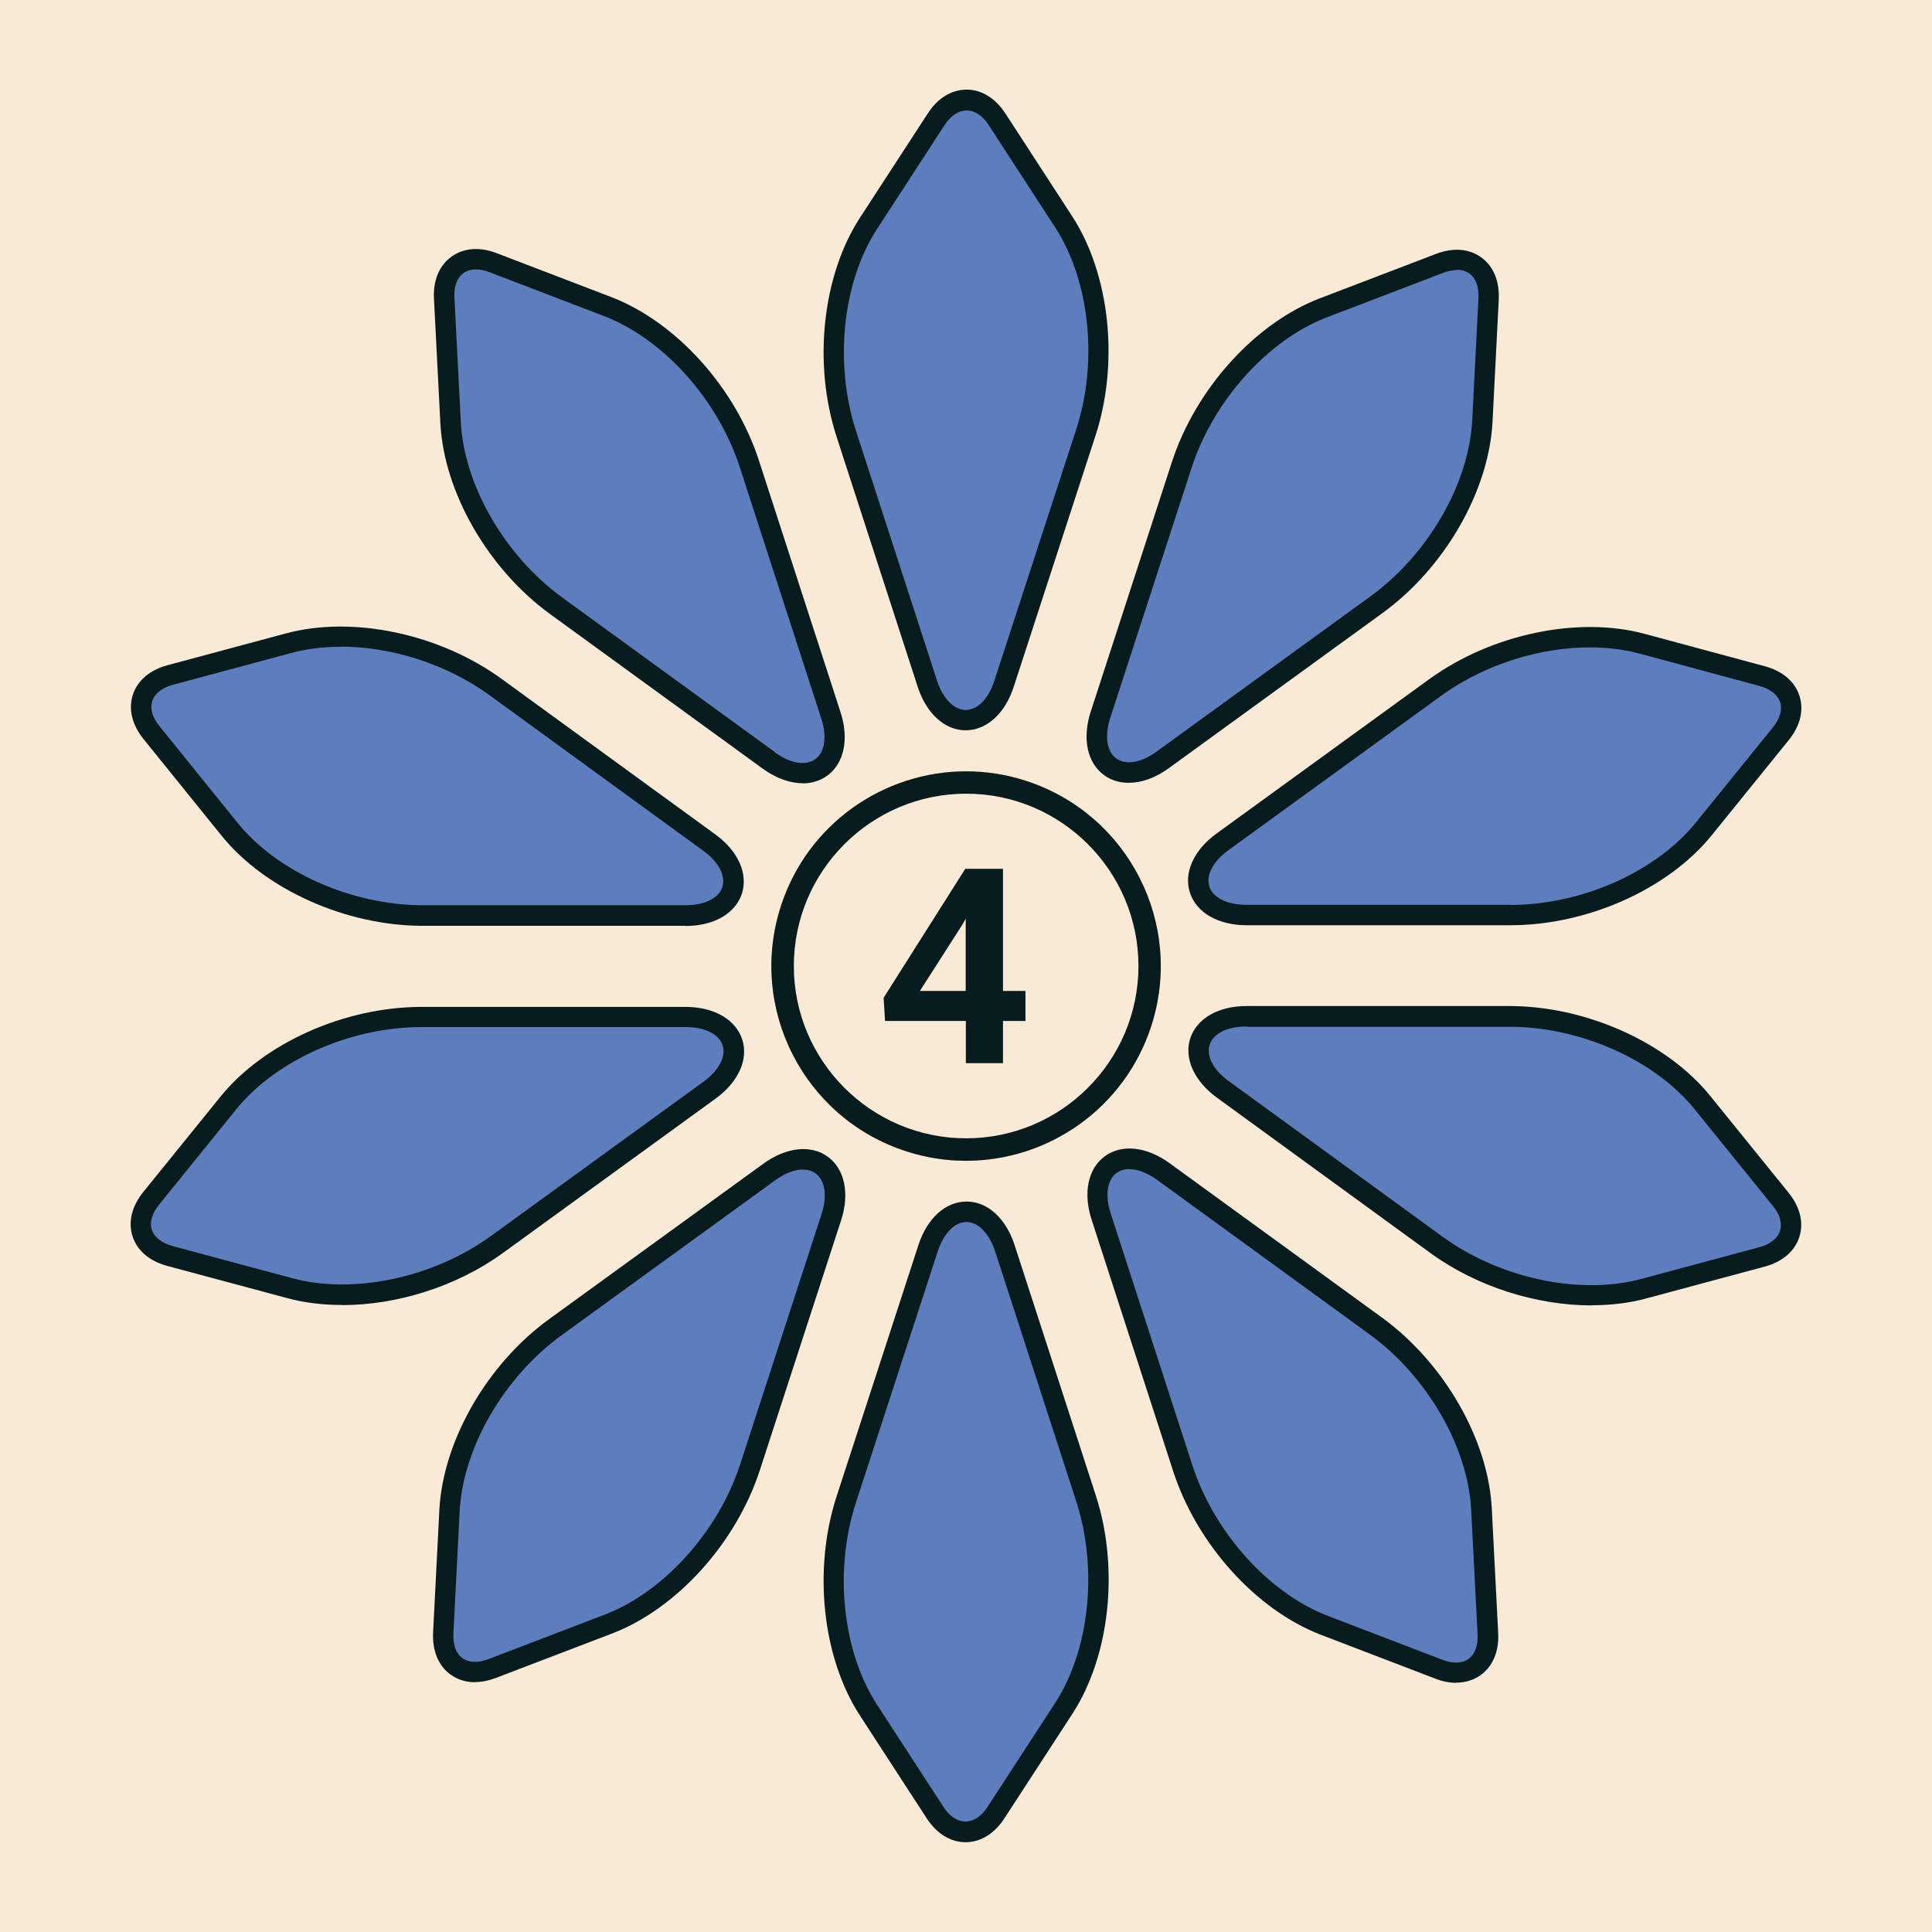
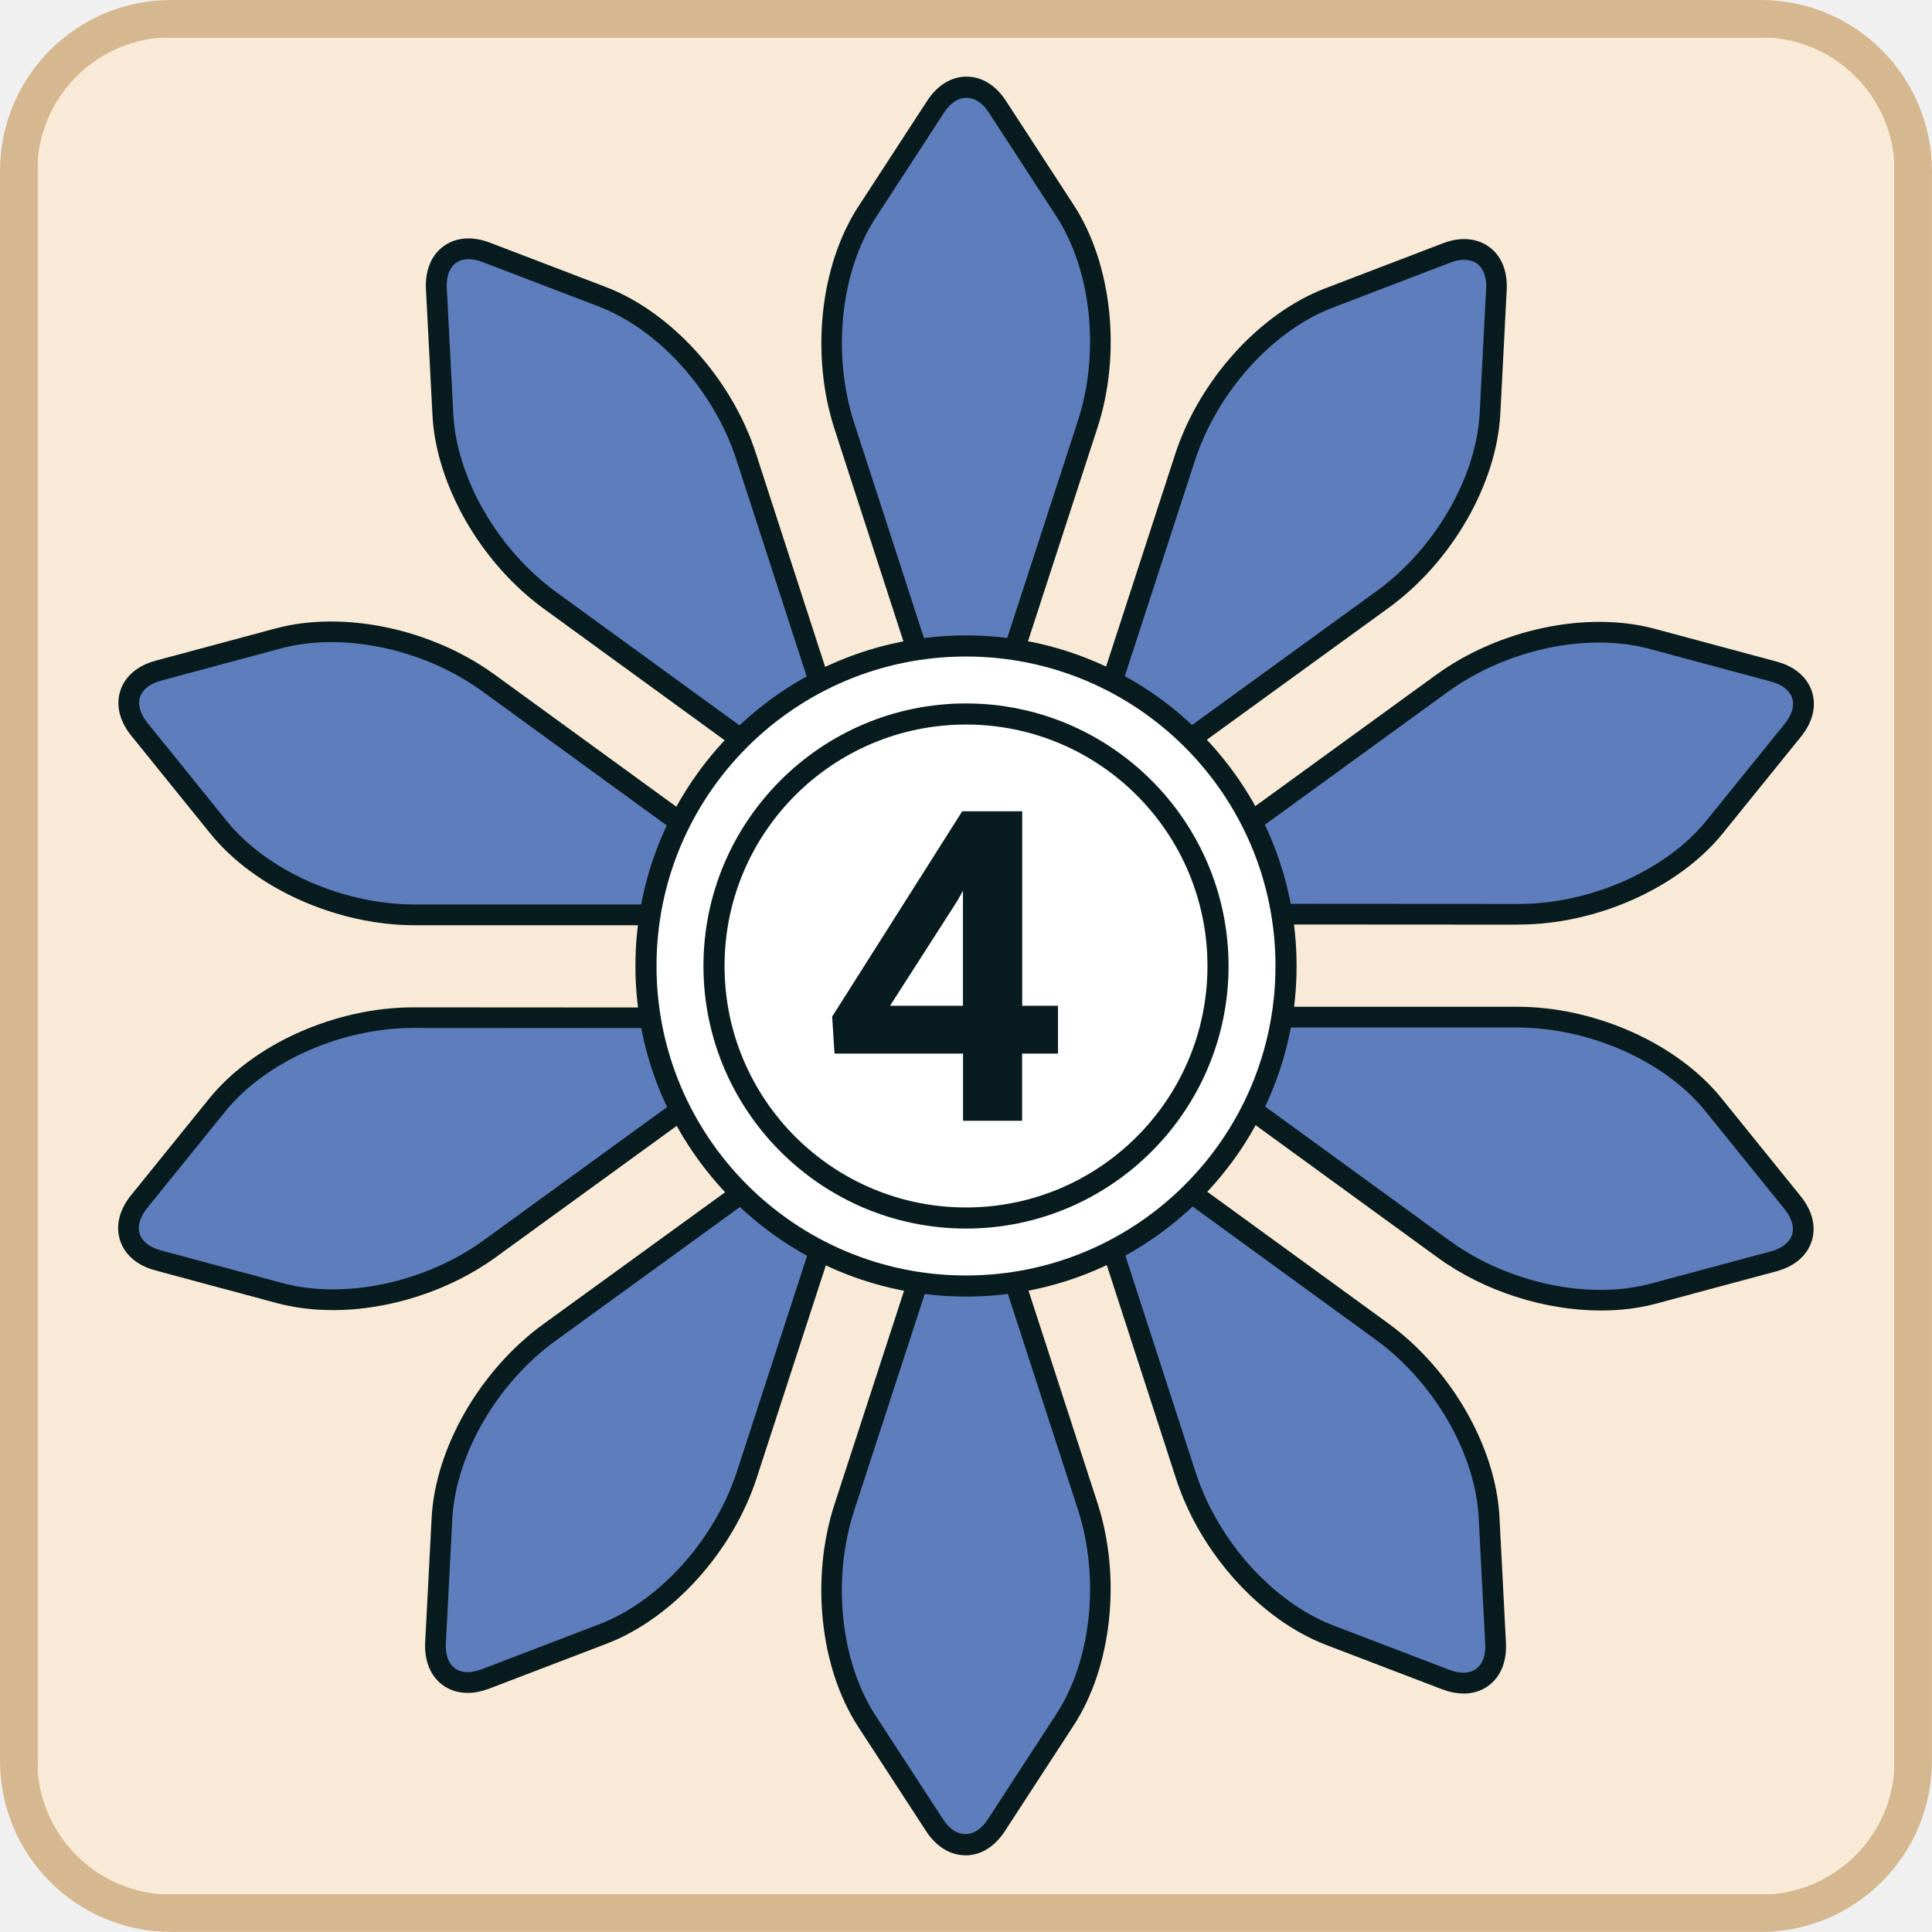
- <svg xmlns="http://www.w3.org/2000/svg" id="Layer_2" data-name="Layer 2" viewBox="0 0 133.2 133.2">
+ <svg xmlns="http://www.w3.org/2000/svg" id="Layer_2" data-name="Layer 2" viewBox="0 0 228.92 228.92">
  <defs>
    <style>
-       .cls-1 {
+       .cls-1, .cls-2 {
+         fill: none;
+       }
+ 
+       .cls-3 {
        fill: #5e7dbd;
      }

      .cls-2 {
+         stroke: #d6b890;
+         stroke-miterlimit: 10;
+         stroke-width: 4.42px;
+       }
+ 
+       .cls-4 {
        fill: #f8ead6;
      }

-       .cls-3 {
-         fill: #e6a631;
+       .cls-5 {
+         clip-path: url(#clippath-6);
      }

-       .cls-4 {
+       .cls-6 {
+         fill: #fff;
+       }
+ 
+       .cls-7 {
        fill: #081b1e;
      }
+ 
+       .cls-8 {
+         clip-path: url(#clippath);
+       }
    </style>
+     <clipPath id="clippath">
+       <rect class="cls-1" x="2.21" y="2.21" width="224.49" height="224.49" rx="18.06" ry="18.06" />
+     </clipPath>
+     <clipPath id="clippath-6">
+       <rect class="cls-2" x="2.21" y="2.21" width="224.49" height="224.49" rx="18.06" ry="18.06" />
+     </clipPath>
  </defs>
-   <g id="Art">
-     <rect class="cls-2" width="133.2" height="133.2" />
-     <path class="cls-1" d="M69.27,86.06l5.59,17.23c1.57,4.84.95,10.68-1.53,14.51l-4.67,7.18c-1.15,1.78-3.03,1.78-4.19,0l-4.6-7.08c-2.49-3.83-3.11-9.68-1.53-14.52l5.64-17.32c1.09-3.35,4.21-3.35,5.3,0" />
-     <path class="cls-4" d="M66.57,127.01c-1.04,0-1.99-.59-2.68-1.65l-4.6-7.08c-2.6-4-3.25-10.08-1.61-15.12l5.64-17.32c.6-1.85,1.87-3,3.32-3h0c1.44,0,2.71,1.15,3.31,3l5.59,17.23c1.64,5.04.99,11.11-1.62,15.11l-4.67,7.18c-.69,1.06-1.64,1.65-2.68,1.65h0ZM66.63,84.25c-.81,0-1.57.78-1.98,2.03l-5.64,17.32c-1.52,4.66-.93,10.25,1.45,13.92l4.6,7.08c.85,1.31,2.16,1.31,3.01,0l4.67-7.18c2.38-3.66,2.97-9.25,1.46-13.91l-5.59-17.23c-.41-1.25-1.17-2.03-1.98-2.03h0Z" />
-     <path class="cls-1" d="M57.32,83.92l-5.6,17.22c-1.57,4.84-5.51,9.2-9.77,10.83l-8,3.06c-1.98.76-3.5-.34-3.39-2.46l.43-8.43c.24-4.56,3.18-9.66,7.3-12.65l14.74-10.7c2.85-2.07,5.37-.24,4.28,3.12" />
-     <path class="cls-4" d="M32.75,115.98c-.63,0-1.2-.18-1.69-.53-.84-.61-1.26-1.64-1.2-2.91l.43-8.43c.25-4.77,3.29-10.07,7.59-13.18l14.75-10.7c1.57-1.14,3.28-1.33,4.44-.48,1.17.85,1.52,2.53.92,4.38l-5.6,17.22c-1.64,5.04-5.73,9.56-10.19,11.27l-8,3.06c-.5.19-.99.29-1.45.29ZM55.37,80.63c-.57,0-1.25.25-1.92.74l-14.75,10.7c-3.96,2.88-6.78,7.75-7.01,12.12l-.43,8.43c-.04.78.18,1.38.62,1.7.44.32,1.09.34,1.81.06l8-3.06c4.08-1.56,7.84-5.74,9.35-10.39l5.6-17.22c.41-1.25.25-2.33-.41-2.81-.24-.18-.54-.26-.88-.26Z" />
-     <path class="cls-1" d="M48.92,75.16l-14.66,10.64c-4.12,2.99-9.86,4.21-14.27,3.02l-8.27-2.22c-2.05-.55-2.63-2.33-1.29-3.98l5.31-6.56c2.87-3.55,8.24-5.95,13.34-5.94h18.22c3.53.01,4.49,2.98,1.63,5.05" />
-     <path class="cls-4" d="M23.57,89.97c-1.31,0-2.58-.15-3.76-.47l-8.27-2.22c-1.23-.33-2.08-1.05-2.4-2.04-.32-.98-.06-2.07.74-3.06l5.31-6.56c3-3.71,8.57-6.2,13.87-6.2h18.23c1.95.01,3.43.87,3.88,2.24.45,1.37-.26,2.94-1.83,4.08l-14.66,10.64c-3.19,2.32-7.31,3.6-11.1,3.6ZM29.06,70.81c-4.9,0-10.03,2.28-12.78,5.68l-5.31,6.56c-.49.61-.67,1.23-.5,1.74.17.52.68.91,1.43,1.12l8.27,2.22c4.22,1.13,9.71-.04,13.67-2.91l14.66-10.64c1.07-.78,1.57-1.74,1.32-2.51-.25-.77-1.22-1.26-2.54-1.26h-18.22s0-.01,0-.01Z" />
-     <path class="cls-1" d="M47.26,63.13h-18.11c-5.09,0-10.45-2.4-13.32-5.95l-5.39-6.66c-1.33-1.65-.75-3.43,1.29-3.98l8.15-2.19c4.41-1.19,10.16.04,14.28,3.03l14.73,10.72c2.85,2.08,1.89,5.04-1.64,5.04" />
-     <path class="cls-4" d="M47.26,63.83h-18.11c-5.29,0-10.87-2.5-13.87-6.21l-5.38-6.66c-.8-.99-1.06-2.07-.74-3.06.32-.99,1.17-1.71,2.4-2.04l8.15-2.19c4.61-1.24,10.59.02,14.88,3.14l14.73,10.72c1.57,1.14,2.27,2.71,1.83,4.08-.45,1.37-1.93,2.23-3.88,2.23ZM23.5,44.59c-1.19,0-2.35.14-3.42.43l-8.15,2.19c-.75.2-1.26.6-1.43,1.12-.17.52,0,1.14.5,1.74l5.38,6.66c2.75,3.4,7.88,5.68,12.77,5.68h18.11c1.32,0,2.29-.48,2.54-1.25.25-.77-.25-1.74-1.32-2.51l-14.73-10.72c-2.96-2.15-6.77-3.35-10.26-3.35Z" />
-     <path class="cls-1" d="M53,52.42l-14.65-10.65c-4.12-2.99-7.05-8.08-7.28-12.64l-.44-8.56c-.11-2.12,1.41-3.22,3.39-2.46l7.88,3.02c4.27,1.63,8.2,6,9.77,10.85l5.62,17.33c1.09,3.36-1.43,5.18-4.29,3.11" />
-     <path class="cls-4" d="M55.34,54c-.87,0-1.84-.34-2.76-1.01l-14.65-10.65c-4.28-3.11-7.33-8.41-7.57-13.17l-.44-8.56c-.07-1.27.36-2.3,1.2-2.91.84-.61,1.95-.7,3.14-.24l7.88,3.02c4.46,1.71,8.56,6.24,10.19,11.29l5.62,17.33c.6,1.85.25,3.53-.92,4.38-.49.35-1.07.53-1.69.53ZM53.41,51.86c1.06.78,2.14.96,2.8.48.66-.48.82-1.55.41-2.81l-5.62-17.33c-1.51-4.66-5.27-8.84-9.36-10.41l-7.88-3.02c-.73-.28-1.37-.26-1.81.06-.44.32-.66.92-.62,1.7l.44,8.56c.22,4.36,3.04,9.23,7,12.11l14.65,10.65Z" />
-     <path class="cls-1" d="M63.93,47.13l-5.59-17.23c-1.57-4.84-.95-10.68,1.53-14.51l4.67-7.18c1.15-1.78,3.03-1.78,4.19,0l4.6,7.08c2.49,3.83,3.11,9.68,1.53,14.52l-5.64,17.32c-1.09,3.35-4.21,3.35-5.3,0" />
-     <path class="cls-4" d="M66.58,50.35h0c-1.44,0-2.71-1.15-3.31-3l-5.59-17.23c-1.64-5.04-.99-11.11,1.61-15.11l4.67-7.18c.69-1.07,1.64-1.65,2.68-1.65h0c1.04,0,1.99.59,2.68,1.65l4.6,7.08c2.6,4,3.25,10.08,1.61,15.12l-5.64,17.32c-.6,1.85-1.87,3-3.32,3ZM64.6,46.92c.41,1.25,1.17,2.03,1.98,2.03.86-.03,1.57-.78,1.98-2.03l5.64-17.32c1.52-4.66.93-10.25-1.45-13.92l-4.6-7.08c-.85-1.31-2.16-1.31-3.01,0l-4.67,7.18c-2.38,3.66-2.97,9.25-1.46,13.91l5.59,17.23Z" />
-     <path class="cls-1" d="M75.88,49.28l5.6-17.22c1.57-4.84,5.51-9.2,9.77-10.83l8-3.06c1.98-.76,3.5.34,3.39,2.46l-.43,8.43c-.24,4.56-3.18,9.66-7.3,12.65l-14.74,10.7c-2.85,2.07-5.37.24-4.28-3.12" />
-     <path class="cls-4" d="M77.82,53.97c-.63,0-1.21-.17-1.7-.53-1.17-.85-1.52-2.53-.92-4.38l5.6-17.22c1.64-5.03,5.73-9.56,10.19-11.27l8-3.06c1.19-.46,2.3-.37,3.14.24.84.61,1.26,1.64,1.2,2.91l-.43,8.43c-.25,4.77-3.3,10.07-7.59,13.18l-14.74,10.7c-.92.67-1.88,1-2.75,1ZM100.45,18.62c-.29,0-.61.06-.95.19l-8,3.06c-4.08,1.56-7.84,5.74-9.35,10.39l-5.6,17.22c-.41,1.25-.25,2.33.41,2.81.66.48,1.73.3,2.79-.48l14.74-10.7c3.97-2.88,6.78-7.75,7.01-12.12l.43-8.43c.04-.78-.18-1.38-.62-1.7-.24-.17-.53-.26-.87-.26Z" />
-     <path class="cls-1" d="M84.29,58.04l14.66-10.64c4.12-2.99,9.86-4.21,14.27-3.02l8.27,2.22c2.05.55,2.63,2.33,1.29,3.98l-5.31,6.56c-2.87,3.55-8.24,5.95-13.34,5.94h-18.22c-3.53-.01-4.49-2.98-1.63-5.05" />
-     <path class="cls-4" d="M104.15,63.79h-18.23c-1.95-.01-3.43-.87-3.88-2.24-.45-1.37.26-2.94,1.83-4.08l14.66-10.64c4.29-3.11,10.26-4.37,14.86-3.13l8.27,2.23c1.23.33,2.08,1.05,2.4,2.04.32.99.06,2.07-.74,3.06l-5.31,6.56c-3,3.71-8.57,6.2-13.87,6.2ZM84.7,58.61h0c-1.07.77-1.57,1.74-1.32,2.51.25.77,1.22,1.26,2.54,1.26h18.22s0,.01,0,.01c4.9,0,10.03-2.28,12.78-5.68l5.31-6.56c.49-.61.67-1.23.5-1.74-.17-.52-.68-.91-1.43-1.12l-8.27-2.23c-4.22-1.13-9.71.04-13.67,2.91l-14.66,10.64Z" />
-     <path class="cls-1" d="M85.94,70.07h18.11c5.09,0,10.45,2.4,13.32,5.95l5.39,6.66c1.33,1.65.75,3.43-1.29,3.98l-8.15,2.19c-4.41,1.19-10.16-.04-14.28-3.03l-14.73-10.72c-2.85-2.08-1.89-5.04,1.64-5.04" />
-     <path class="cls-4" d="M109.73,90c-3.8,0-7.92-1.29-11.11-3.61l-14.73-10.72c-1.57-1.15-2.27-2.71-1.83-4.08.45-1.37,1.93-2.23,3.88-2.23h18.11c5.3,0,10.87,2.5,13.87,6.21l5.39,6.66c.8.99,1.06,2.08.74,3.06-.32.99-1.17,1.71-2.4,2.04l-8.15,2.19c-1.18.32-2.45.47-3.76.47ZM85.94,70.77c-1.32,0-2.29.48-2.54,1.26-.25.77.25,1.74,1.32,2.51l14.73,10.72c3.96,2.88,9.46,4.05,13.69,2.92l8.15-2.19c.75-.2,1.26-.6,1.43-1.12.17-.52,0-1.14-.5-1.74l-5.39-6.66c-2.75-3.4-7.88-5.68-12.77-5.68h-18.11Z" />
-     <path class="cls-1" d="M80.21,80.78l14.65,10.65c4.12,2.99,7.05,8.08,7.28,12.64l.44,8.56c.11,2.12-1.41,3.22-3.39,2.46l-7.88-3.02c-4.27-1.63-8.2-6-9.77-10.85l-5.62-17.33c-1.09-3.36,1.43-5.18,4.29-3.11" />
-     <path class="cls-4" d="M100.4,116.02c-.46,0-.95-.09-1.45-.29l-7.88-3.02c-4.46-1.71-8.56-6.25-10.19-11.29l-5.62-17.33c-.6-1.85-.25-3.53.92-4.38,1.17-.85,2.87-.66,4.45.48l14.65,10.65c4.28,3.11,7.33,8.41,7.57,13.17l.44,8.56c.07,1.27-.36,2.3-1.2,2.91-.48.35-1.06.53-1.69.53ZM77.87,80.6c-.33,0-.63.09-.88.26-.66.48-.82,1.55-.41,2.81l5.62,17.33c1.51,4.66,5.27,8.84,9.36,10.41l7.88,3.02c.73.28,1.37.26,1.81-.06.44-.32.66-.92.62-1.7l-.44-8.56c-.22-4.36-3.04-9.23-7-12.11l-14.65-10.65c-.67-.49-1.35-.74-1.92-.74Z" />
-     <path class="cls-3" d="M54.06,71.35h0s-.02-.07-.03-.1l.03.1Z" />
-     <path class="cls-3" d="M59.24,55.37l-1.04.75v.02c.35-.27.7-.52,1.05-.75l-.02-.02Z" />
-     <path class="cls-3" d="M79.15,71.35l.04-.12s-.03.08-.04.12h0Z" />
-     <polygon class="cls-3" points="66.61 66.6 66.81 67.21 66.61 67.27 67.25 67.48 67.25 66.81 67.13 66.98 66.61 66.6" />
-     <path class="cls-3" d="M75,56.14l-.13-.09s.09.07.13.1h0Z" />
-     <path class="cls-3" d="M73.96,55.38h0s.06.04.09.06l-.08-.06Z" />
-     <polygon class="cls-3" points="67.13 66.22 66.61 66.6 67.25 66.6 67.25 66.81 67.65 66.26 67 66.05 67.13 66.22" />
-     <polygon class="cls-3" points="66.61 66.6 67.13 66.22 67 66.05 66.81 65.99 66.61 66.6" />
-     <polygon class="cls-3" points="66.61 66.6 67.13 66.98 67.25 66.81 67.25 66.6 66.61 66.6" />
-     <path class="cls-3" d="M74.05,55.44l.82.6c-.27-.21-.54-.41-.82-.6Z" />
-     <path class="cls-3" d="M79.37,70.75c.04-.14.07-.27.11-.41l-.29.89c.06-.16.12-.32.18-.48Z" />
-     <path class="cls-3" d="M66.61,54.46c1.27,0,2.53.2,3.75.6,1.03.34,1.98.81,2.85,1.37l.76-1.04c-.98-.64-2.04-1.17-3.21-1.55-1.38-.45-2.77-.66-4.15-.66-2.64,0-5.19.79-7.35,2.21l.75,1.03c1.92-1.25,4.19-1.96,6.6-1.96Z" />
-     <path class="cls-3" d="M54.89,69.73c-.61-2.25-.56-4.62.18-6.88.74-2.29,2.12-4.24,3.9-5.68l-.75-1.03c-1.97,1.58-3.53,3.73-4.37,6.31-.97,2.99-.83,6.06.18,8.79l-.36-1.12,1.22-.4Z" />
-     <path class="cls-3" d="M62.86,78.14c-3.08-1-5.59-3.14-7.06-6.03-.19-.38-.36-.76-.51-1.15l-1.22.4c1.39,3.67,4.37,6.7,8.4,8.01,1.16.38,2.34.58,3.5.64v-1.28c-1.05-.06-2.09-.24-3.11-.57Z" />
-     <path class="cls-3" d="M67.25,78.71v1.28c5.21-.25,9.97-3.54,11.9-8.65l-1.22-.4c-1.72,4.48-5.89,7.51-10.68,7.76Z" />
-     <path class="cls-3" d="M78.32,69.73l1.22.4c1.44-5.27-.48-10.72-4.54-13.98l-.76,1.04c3.62,2.94,5.34,7.83,4.07,12.55Z" />
-     <path class="cls-3" d="M54.89,69.73l-1.22.4.36,1.12s.02.07.03.1l1.22-.4c-.16-.4-.28-.81-.4-1.22Z" />
-     <path class="cls-3" d="M60,56.42l-.75-1.03c-.36.23-.7.48-1.04.75l.75,1.03c.33-.27.68-.52,1.04-.75Z" />
-     <path class="cls-3" d="M78.32,69.73c-.06.21-.1.41-.17.62-.07.21-.15.4-.22.6l1.22.4s.03-.08.04-.12l.29-.89c.02-.07.04-.14.06-.21l-1.22-.4Z" />
-     <path class="cls-3" d="M74.24,57.18l.76-1.04s-.08-.07-.13-.1l-.82-.6s-.06-.04-.09-.05l-.76,1.04c.36.23.71.48,1.04.75Z" />
-     <path class="cls-4" d="M66.6,54.58h0c1.26,0,2.51.2,3.71.59,3.05.99,5.53,3.11,6.99,5.97s1.71,6.11.72,9.17c-1.61,4.97-6.2,8.3-11.42,8.3-1.26,0-2.51-.2-3.72-.59-6.3-2.05-9.76-8.84-7.71-15.14,1.61-4.97,6.2-8.3,11.42-8.3M66.6,53.18c-5.66,0-10.92,3.61-12.76,9.28-2.29,7.05,1.57,14.62,8.62,16.91,1.38.45,2.77.66,4.15.66,5.66,0,10.92-3.61,12.76-9.28,2.29-7.05-1.57-14.62-8.62-16.91-1.38-.45-2.77-.66-4.15-.66h0Z" />
-     <path class="cls-4" d="M66.61,79.74c-7.25,0-13.14-5.89-13.14-13.14s5.89-13.14,13.14-13.14,13.14,5.89,13.14,13.14-5.89,13.14-13.14,13.14ZM66.61,54.72c-6.55,0-11.88,5.33-11.88,11.88s5.33,11.88,11.88,11.88,11.88-5.33,11.88-11.88-5.33-11.88-11.88-11.88Z" />
-     <path class="cls-4" d="M70.7,68.32v2.07h-1.55v2.91h-2.56v-2.91h-5.57l-.1-1.6,5.63-8.89h2.6v8.42h1.55ZM66.58,68.32v-4.98l-.25.44-2.91,4.54h3.16Z" />
+   <g id="Layer_1-2" data-name="Layer 1">
+     <g>
+       <g class="cls-8">
+         <rect class="cls-4" x="2.21" y="2.21" width="224.49" height="224.49" />
+       </g>
+       <g>
+         <g>
+           <g>
+             <path class="cls-3" d="M119.12,148.41l9.75,30.05c2.74,8.44,1.66,18.63-2.68,25.3l-8.15,12.52c-2.01,3.1-5.28,3.1-7.3,0l-8.03-12.34c-4.34-6.68-5.42-16.88-2.67-25.33l9.83-30.21c1.91-5.85,7.34-5.84,9.24,0" />
+             <path class="cls-7" d="M114.4,219.83c-1.81,0-3.47-1.02-4.68-2.88l-8.03-12.34c-4.54-6.98-5.67-17.58-2.81-26.37l9.84-30.21c1.05-3.23,3.27-5.23,5.78-5.23h0c2.52,0,4.73,2.01,5.78,5.24l9.76,30.05c2.85,8.79,1.72,19.37-2.82,26.35l-8.15,12.52c-1.21,1.86-2.87,2.88-4.67,2.88h0ZM114.5,145.24c-1.42,0-2.74,1.36-3.45,3.54l-9.84,30.21c-2.65,8.12-1.63,17.88,2.53,24.28l8.03,12.34c1.48,2.28,3.76,2.28,5.25,0l8.15-12.52c4.16-6.39,5.18-16.13,2.54-24.26l-9.76-30.05c-.71-2.19-2.03-3.54-3.45-3.55h0Z" />
+           </g>
+           <g>
+             <path class="cls-3" d="M98.27,144.67l-9.77,30.04c-2.74,8.44-9.61,16.05-17.04,18.89l-13.95,5.34c-3.45,1.32-6.1-.6-5.91-4.29l.76-14.7c.41-7.96,5.54-16.84,12.73-22.06l25.72-18.66c4.98-3.61,9.37-.41,7.47,5.44" />
+             <path class="cls-7" d="M55.41,200.59c-1.1,0-2.1-.31-2.94-.92-1.46-1.06-2.2-2.87-2.09-5.08l.76-14.7c.43-8.32,5.75-17.56,13.23-22.99l25.72-18.66c2.74-1.99,5.71-2.31,7.75-.83,2.04,1.48,2.65,4.41,1.6,7.64l-9.77,30.04c-2.85,8.78-9.99,16.68-17.77,19.66l-13.95,5.34c-.88.33-1.73.5-2.54.5ZM94.87,138.93c-1,0-2.17.44-3.34,1.29l-25.72,18.66c-6.92,5.02-11.83,13.51-12.22,21.13l-.76,14.7c-.07,1.36.31,2.41,1.08,2.97.77.56,1.89.6,3.16.11l13.95-5.34c7.12-2.73,13.67-10.01,16.31-18.13l9.77-30.04c.71-2.19.44-4.06-.71-4.9-.42-.31-.95-.46-1.53-.46Z" />
+           </g>
+           <g>
+             <path class="cls-3" d="M83.61,129.39l-25.56,18.56c-7.18,5.21-17.2,7.34-24.89,5.27l-14.43-3.88c-3.57-.96-4.58-4.07-2.26-6.94l9.26-11.45c5.01-6.2,14.38-10.37,23.26-10.37l31.78.02c6.15,0,7.83,5.17,2.85,8.79" />
+             <path class="cls-7" d="M39.4,155.23c-2.28,0-4.5-.27-6.56-.82l-14.43-3.88c-2.14-.57-3.63-1.84-4.18-3.56-.56-1.72-.1-3.62,1.29-5.34l9.26-11.45c5.23-6.47,14.96-10.82,24.2-10.82h.02l31.77.02c3.39,0,5.98,1.49,6.76,3.89.78,2.39-.45,5.12-3.2,7.12l-25.56,18.56c-5.56,4.04-12.74,6.29-19.37,6.29ZM48.97,121.8c-8.54,0-17.5,3.98-22.29,9.91l-9.26,11.45c-.85,1.06-1.16,2.14-.87,3.04.29.9,1.18,1.6,2.49,1.95l14.43,3.88c7.36,1.98,16.94-.06,23.85-5.08l25.56-18.56c1.86-1.35,2.74-3.03,2.3-4.38-.44-1.35-2.14-2.19-4.43-2.19l-31.77-.02h-.01Z" />
+           </g>
+           <g>
+             <path class="cls-3" d="M80.73,108.4h-31.59c-8.87,0-18.23-4.18-23.23-10.37l-9.39-11.62c-2.33-2.87-1.32-5.98,2.26-6.95l14.22-3.82c7.69-2.07,17.73.06,24.91,5.29l25.7,18.69c4.97,3.62,3.29,8.78-2.86,8.78" />
+             <path class="cls-7" d="M80.73,109.63h-31.59c-9.23,0-18.95-4.36-24.19-10.83l-9.39-11.62c-1.39-1.72-1.86-3.62-1.3-5.34.56-1.72,2.05-2.99,4.19-3.56l14.22-3.82c8.04-2.16,18.47.04,25.95,5.48l25.7,18.69c2.74,2,3.96,4.72,3.19,7.12-.78,2.39-3.37,3.88-6.77,3.88ZM39.27,76.08c-2.08,0-4.1.24-5.97.75l-14.22,3.82c-1.31.35-2.2,1.05-2.49,1.95-.29.9.02,1.98.87,3.04l9.39,11.62c4.79,5.93,13.75,9.91,22.28,9.91h31.59c2.3,0,4-.83,4.44-2.18.44-1.35-.44-3.03-2.3-4.38l-25.7-18.69c-5.15-3.75-11.8-5.84-17.9-5.84Z" />
+           </g>
+           <g>
+             <path class="cls-3" d="M90.73,89.73l-25.55-18.58c-7.18-5.22-12.3-14.09-12.7-22.04l-.77-14.92c-.19-3.69,2.45-5.61,5.9-4.29l13.75,5.26c7.44,2.85,14.31,10.47,17.05,18.92l9.8,30.22c1.89,5.85-2.5,9.04-7.48,5.43" />
+             <path class="cls-7" d="M94.81,92.48c-1.53,0-3.2-.59-4.81-1.76l-25.55-18.58c-7.47-5.43-12.78-14.66-13.21-22.97l-.77-14.92c-.11-2.21.63-4.02,2.09-5.08,1.46-1.06,3.41-1.21,5.48-.42l13.75,5.26c7.78,2.98,14.92,10.89,17.77,19.69l9.8,30.22c1.05,3.23.43,6.16-1.61,7.63-.85.62-1.86.92-2.95.92ZM91.45,88.74c1.86,1.35,3.73,1.67,4.88.84,1.15-.83,1.42-2.71.72-4.9l-9.8-30.22c-2.63-8.13-9.19-15.42-16.32-18.15l-13.75-5.26c-1.27-.49-2.39-.45-3.16.11-.77.56-1.15,1.61-1.08,2.97l.77,14.92c.39,7.61,5.29,16.09,12.2,21.11l25.55,18.58Z" />
+           </g>
+           <g>
+             <path class="cls-3" d="M109.79,80.51l-9.75-30.05c-2.74-8.44-1.66-18.63,2.68-25.3l8.15-12.52c2.01-3.1,5.28-3.1,7.3,0l8.03,12.34c4.34,6.68,5.42,16.88,2.67,25.33l-9.83,30.21c-1.91,5.85-7.34,5.84-9.24,0" />
+             <path class="cls-7" d="M114.41,86.12h0c-2.52,0-4.73-2.01-5.78-5.24l-9.75-30.05c-2.85-8.78-1.72-19.37,2.82-26.35l8.15-12.52c1.21-1.86,2.87-2.88,4.67-2.88h0c1.81,0,3.47,1.02,4.68,2.88l8.03,12.34c4.54,6.98,5.67,17.58,2.81,26.37l-9.83,30.21c-1.05,3.23-3.27,5.23-5.78,5.23ZM110.96,80.13c.71,2.19,2.03,3.54,3.45,3.54,1.5-.05,2.75-1.36,3.46-3.54l9.83-30.21c2.65-8.12,1.63-17.88-2.53-24.28l-8.03-12.34c-1.48-2.28-3.77-2.28-5.25,0l-8.15,12.52c-4.15,6.39-5.17,16.14-2.54,24.26l9.75,30.05Z" />
+           </g>
+           <g>
+             <path class="cls-3" d="M130.64,84.25l9.77-30.04c2.74-8.44,9.61-16.05,17.04-18.89l13.95-5.34c3.45-1.32,6.1.6,5.91,4.29l-.76,14.7c-.41,7.96-5.54,16.84-12.73,22.06l-25.72,18.66c-4.98,3.61-9.37.41-7.47-5.44" />
+             <path class="cls-7" d="M134.03,92.43c-1.09,0-2.11-.3-2.96-.92-2.04-1.48-2.65-4.41-1.6-7.64l9.77-30.04c2.86-8.78,9.99-16.68,17.77-19.66l13.95-5.34c2.07-.8,4.02-.64,5.48.42,1.46,1.06,2.2,2.87,2.09,5.08l-.76,14.7c-.43,8.32-5.75,17.56-13.23,22.99l-25.72,18.66c-1.6,1.16-3.27,1.75-4.8,1.75ZM173.49,30.78c-.5,0-1.06.11-1.65.34l-13.95,5.34c-7.12,2.73-13.67,10.01-16.31,18.13l-9.77,30.04c-.71,2.18-.44,4.06.71,4.9,1.15.83,3.02.52,4.87-.83l25.72-18.66c6.92-5.02,11.83-13.51,12.22-21.13l.76-14.7c.07-1.36-.31-2.41-1.08-2.97-.41-.3-.93-.45-1.51-.45Z" />
+           </g>
+           <g>
+             <path class="cls-3" d="M145.3,99.53l25.56-18.56c7.18-5.21,17.2-7.34,24.89-5.27l14.43,3.88c3.57.96,4.58,4.07,2.26,6.94l-9.26,11.45c-5.01,6.2-14.38,10.37-23.26,10.37l-31.78-.02c-6.15,0-7.83-5.17-2.85-8.79" />
+             <path class="cls-7" d="M179.94,109.56h-.02l-31.77-.02c-3.39,0-5.98-1.49-6.76-3.89-.78-2.39.45-5.12,3.2-7.12l25.56-18.56c7.48-5.43,17.89-7.63,25.93-5.46l14.43,3.88c2.14.57,3.62,1.84,4.18,3.55.56,1.72.1,3.62-1.29,5.34l-9.26,11.45c-5.23,6.47-14.95,10.82-24.2,10.82ZM146.02,100.52h0c-1.86,1.35-2.74,3.03-2.3,4.38.44,1.35,2.14,2.19,4.43,2.19l31.77.02h.01c8.54,0,17.5-3.98,22.29-9.91l9.26-11.45c.85-1.06,1.16-2.14.87-3.04-.29-.9-1.18-1.59-2.49-1.95l-14.43-3.88c-7.35-1.98-16.94.07-23.85,5.08l-25.56,18.56Z" />
+           </g>
+           <g>
+             <path class="cls-3" d="M148.19,120.52h31.59c8.87,0,18.23,4.18,23.23,10.37l9.39,11.62c2.33,2.87,1.32,5.98-2.26,6.95l-14.22,3.82c-7.69,2.07-17.73-.06-24.91-5.29l-25.7-18.69c-4.97-3.62-3.29-8.78,2.86-8.78" />
+             <path class="cls-7" d="M189.69,155.28c-6.63,0-13.82-2.25-19.38-6.3l-25.7-18.69c-2.74-2-3.96-4.73-3.19-7.12.78-2.39,3.37-3.88,6.77-3.88h31.59c9.24,0,18.96,4.36,24.19,10.83l9.39,11.62c1.39,1.72,1.86,3.62,1.3,5.34-.56,1.72-2.04,2.98-4.19,3.56l-14.22,3.82c-2.06.56-4.28.82-6.57.82ZM148.19,121.74c-2.3,0-4,.84-4.44,2.19-.44,1.35.44,3.03,2.3,4.38l25.7,18.69c6.91,5.03,16.51,7.07,23.87,5.09l14.22-3.82c1.31-.35,2.2-1.05,2.49-1.95.29-.9-.02-1.99-.87-3.04l-9.39-11.62c-4.79-5.93-13.75-9.91-22.28-9.91h-31.59Z" />
+           </g>
+           <g>
+             <path class="cls-3" d="M138.19,139.19l25.55,18.58c7.18,5.22,12.3,14.09,12.7,22.04l.77,14.92c.19,3.69-2.45,5.61-5.9,4.29l-13.75-5.26c-7.44-2.85-14.31-10.47-17.05-18.92l-9.8-30.22c-1.89-5.85,2.5-9.04,7.48-5.43" />
+             <path class="cls-7" d="M173.41,200.66c-.81,0-1.66-.17-2.54-.5l-13.75-5.26c-7.78-2.98-14.93-10.89-17.77-19.69l-9.8-30.22c-1.05-3.23-.43-6.15,1.61-7.63,2.03-1.48,5.01-1.16,7.75.84l25.55,18.58c7.47,5.43,12.78,14.66,13.21,22.97l.77,14.92c.11,2.21-.63,4.01-2.09,5.08-.84.61-1.85.92-2.94.92ZM134.12,138.88c-.58,0-1.1.15-1.53.46-1.15.83-1.42,2.71-.72,4.89l9.8,30.22c2.63,8.13,9.19,15.42,16.32,18.15l13.75,5.26c1.27.48,2.39.45,3.16-.11.77-.56,1.15-1.61,1.08-2.97l-.77-14.93c-.39-7.61-5.29-16.09-12.2-21.11l-25.55-18.58c-1.17-.85-2.35-1.29-3.35-1.29Z" />
+           </g>
+         </g>
+         <g>
+           <g>
+             <path class="cls-6" d="M114.46,152.37c-20.91,0-37.92-17.01-37.92-37.92s17.01-37.92,37.92-37.92,37.92,17.01,37.92,37.92-17.01,37.92-37.92,37.92Z" />
+             <path class="cls-7" d="M114.46,77.79c20.25,0,36.67,16.42,36.67,36.67s-16.42,36.67-36.67,36.67-36.67-16.42-36.67-36.67,16.42-36.67,36.67-36.67M114.46,75.29c-21.6,0-39.17,17.57-39.17,39.17s17.57,39.17,39.17,39.17,39.17-17.57,39.17-39.17-17.57-39.17-39.17-39.17h0Z" />
+           </g>
+           <g>
+             <path class="cls-6" d="M114.46,144.32c-16.46,0-29.86-13.39-29.86-29.86s13.4-29.86,29.86-29.86,29.86,13.39,29.86,29.86-13.4,29.86-29.86,29.86Z" />
+             <path class="cls-7" d="M114.46,85.85c15.8,0,28.61,12.81,28.61,28.61s-12.81,28.61-28.61,28.61-28.61-12.81-28.61-28.61,12.81-28.61,28.61-28.61M114.46,83.35c-17.15,0-31.11,13.96-31.11,31.11s13.96,31.11,31.11,31.11,31.11-13.96,31.11-31.11-13.96-31.11-31.11-31.11h0Z" />
+           </g>
+         </g>
+       </g>
+       <path class="cls-7" d="M125.36,119.17v5.67h-4.25v7.96h-7v-7.96h-15.23l-.28-4.38,15.41-24.33h7.11v23.04h4.25ZM114.1,119.17v-13.62l-.68,1.21-7.96,12.41h8.64Z" />
+       <g>
+         <g class="cls-5">
+           <g>
+             <rect class="cls-2" x="2.21" y="2.21" width="224.49" height="224.49" />
+             <rect class="cls-2" x="2.21" y="2.21" width="224.49" height="224.49" />
+             <rect class="cls-2" x="2.21" y="2.21" width="224.49" height="224.49" />
+             <rect class="cls-2" x="2.21" y="2.21" width="224.49" height="224.49" />
+             <rect class="cls-2" x="2.21" y="2.21" width="224.49" height="224.49" />
+             <rect class="cls-2" x="2.21" y="2.21" width="224.49" height="224.49" />
+           </g>
+         </g>
+         <rect class="cls-2" x="2.21" y="2.21" width="224.49" height="224.49" rx="18.06" ry="18.06" />
+       </g>
+     </g>
  </g>
</svg>
